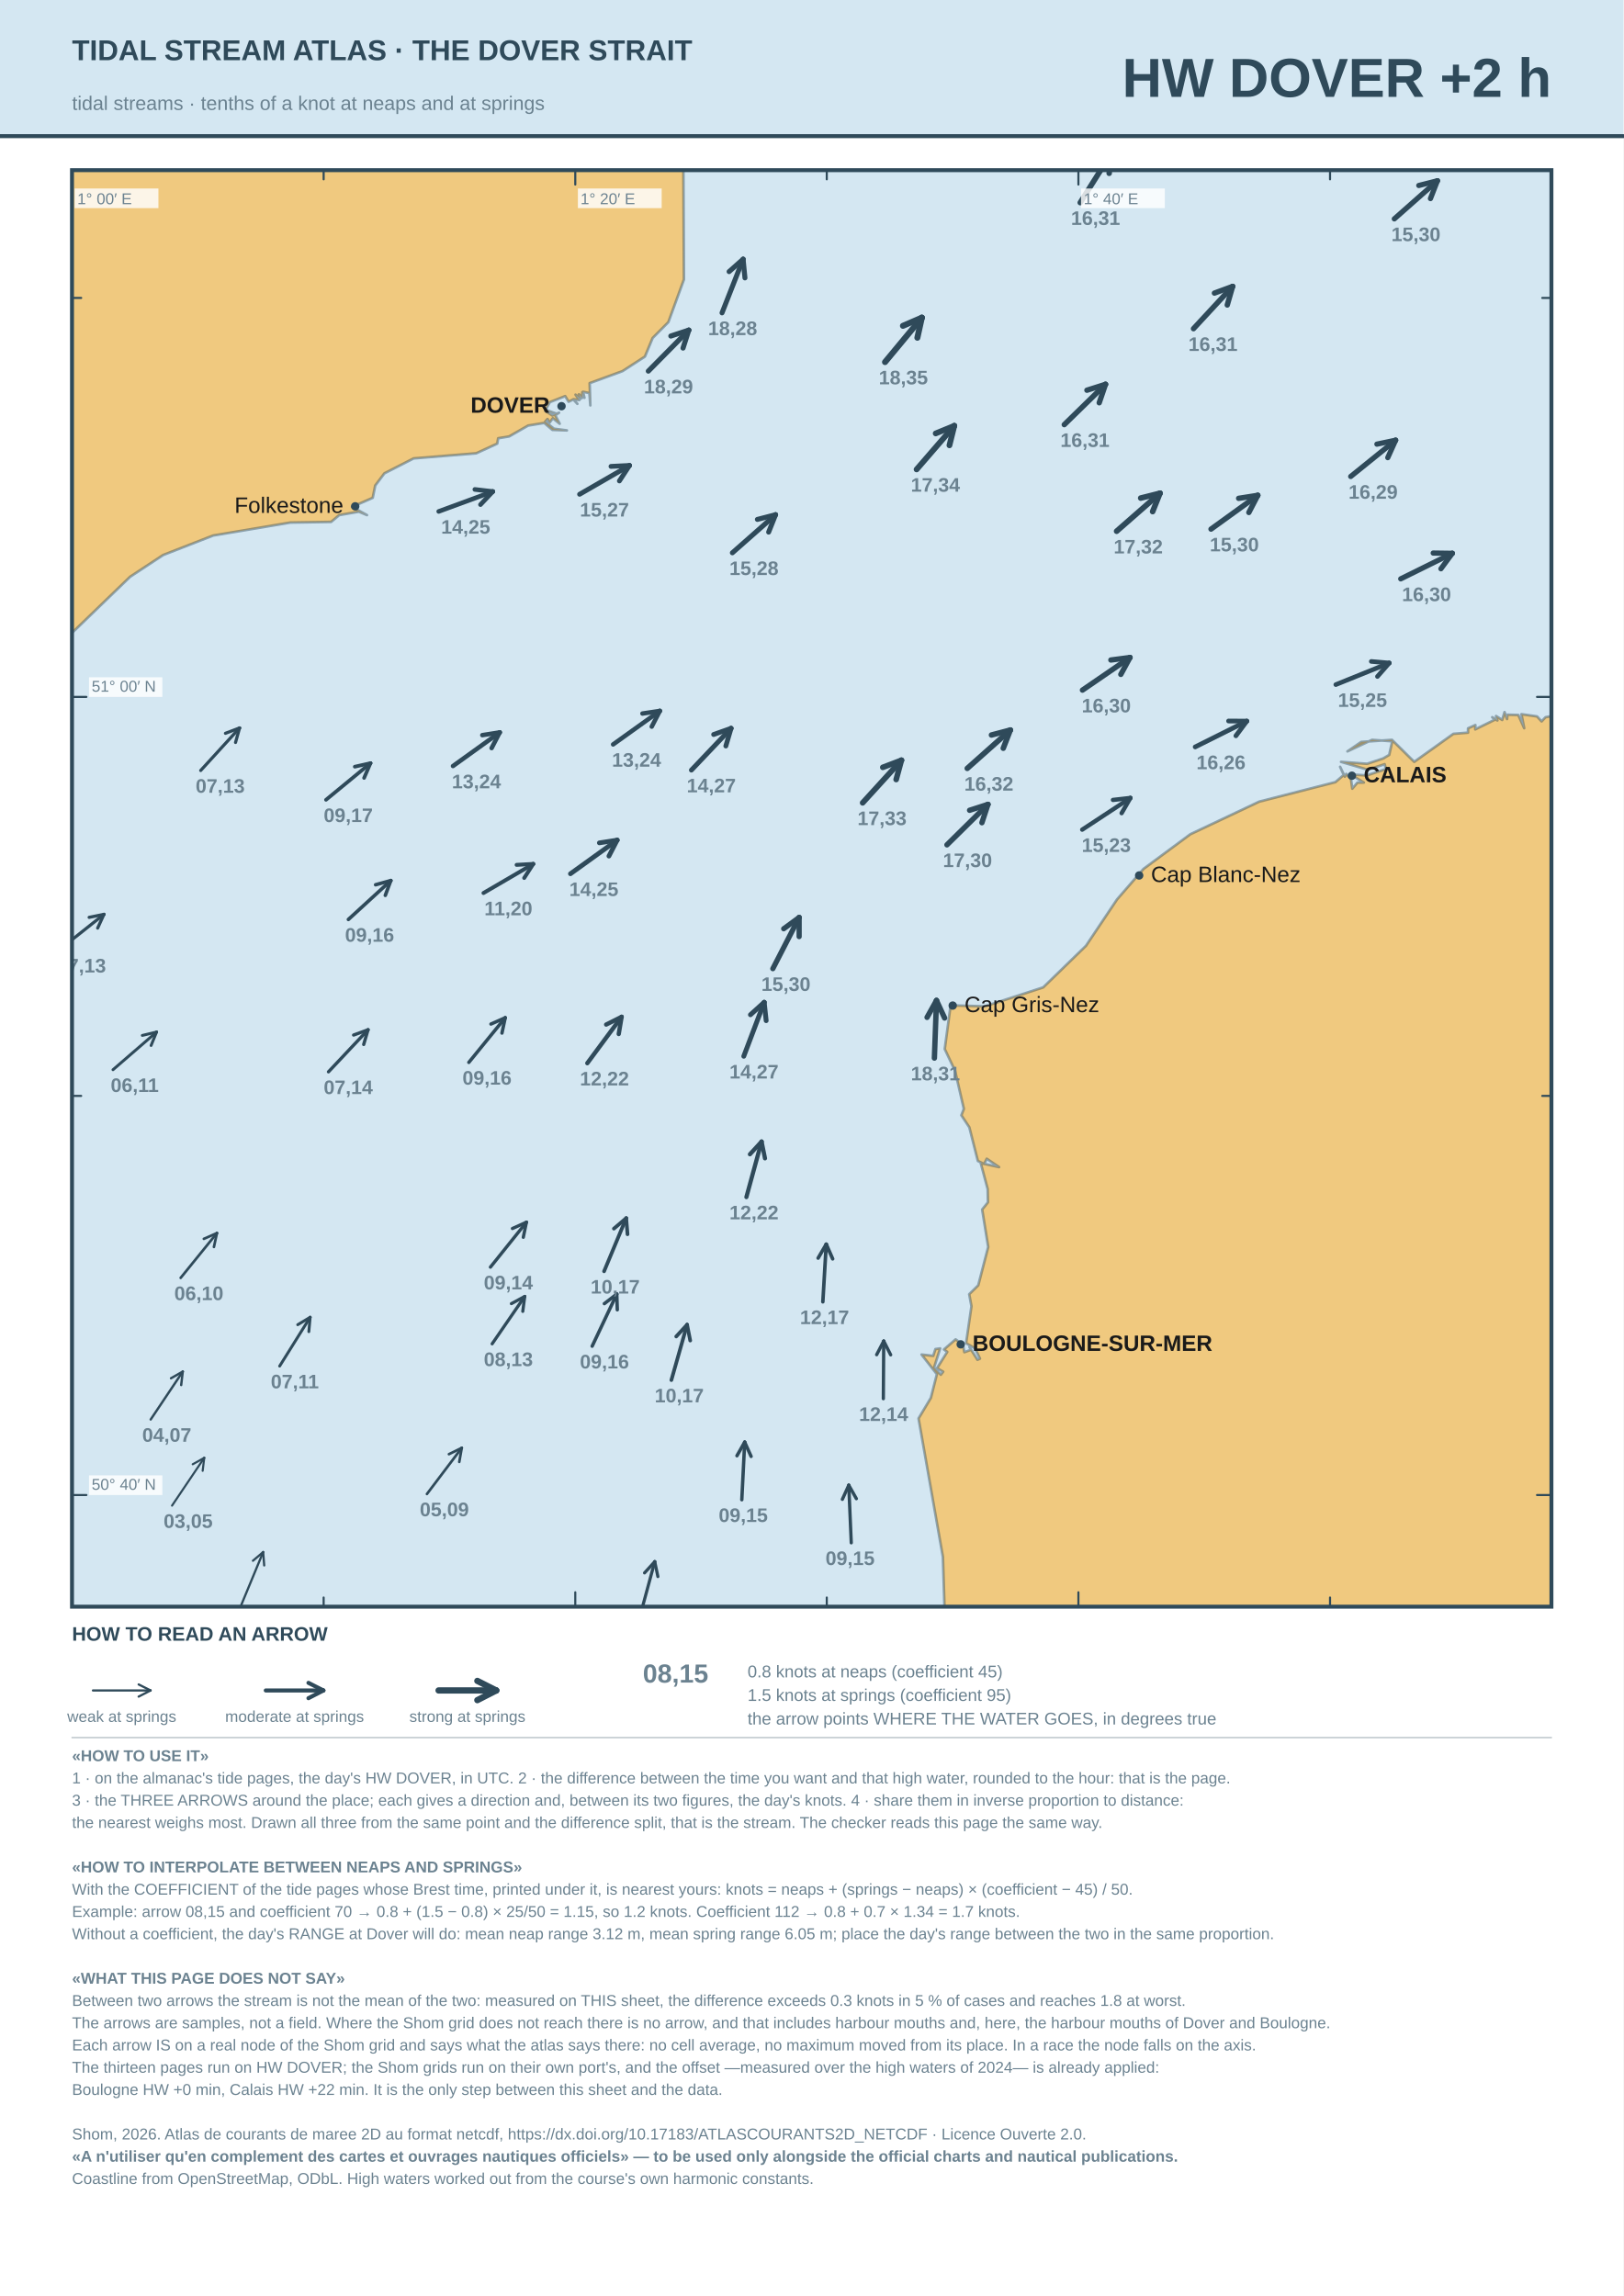
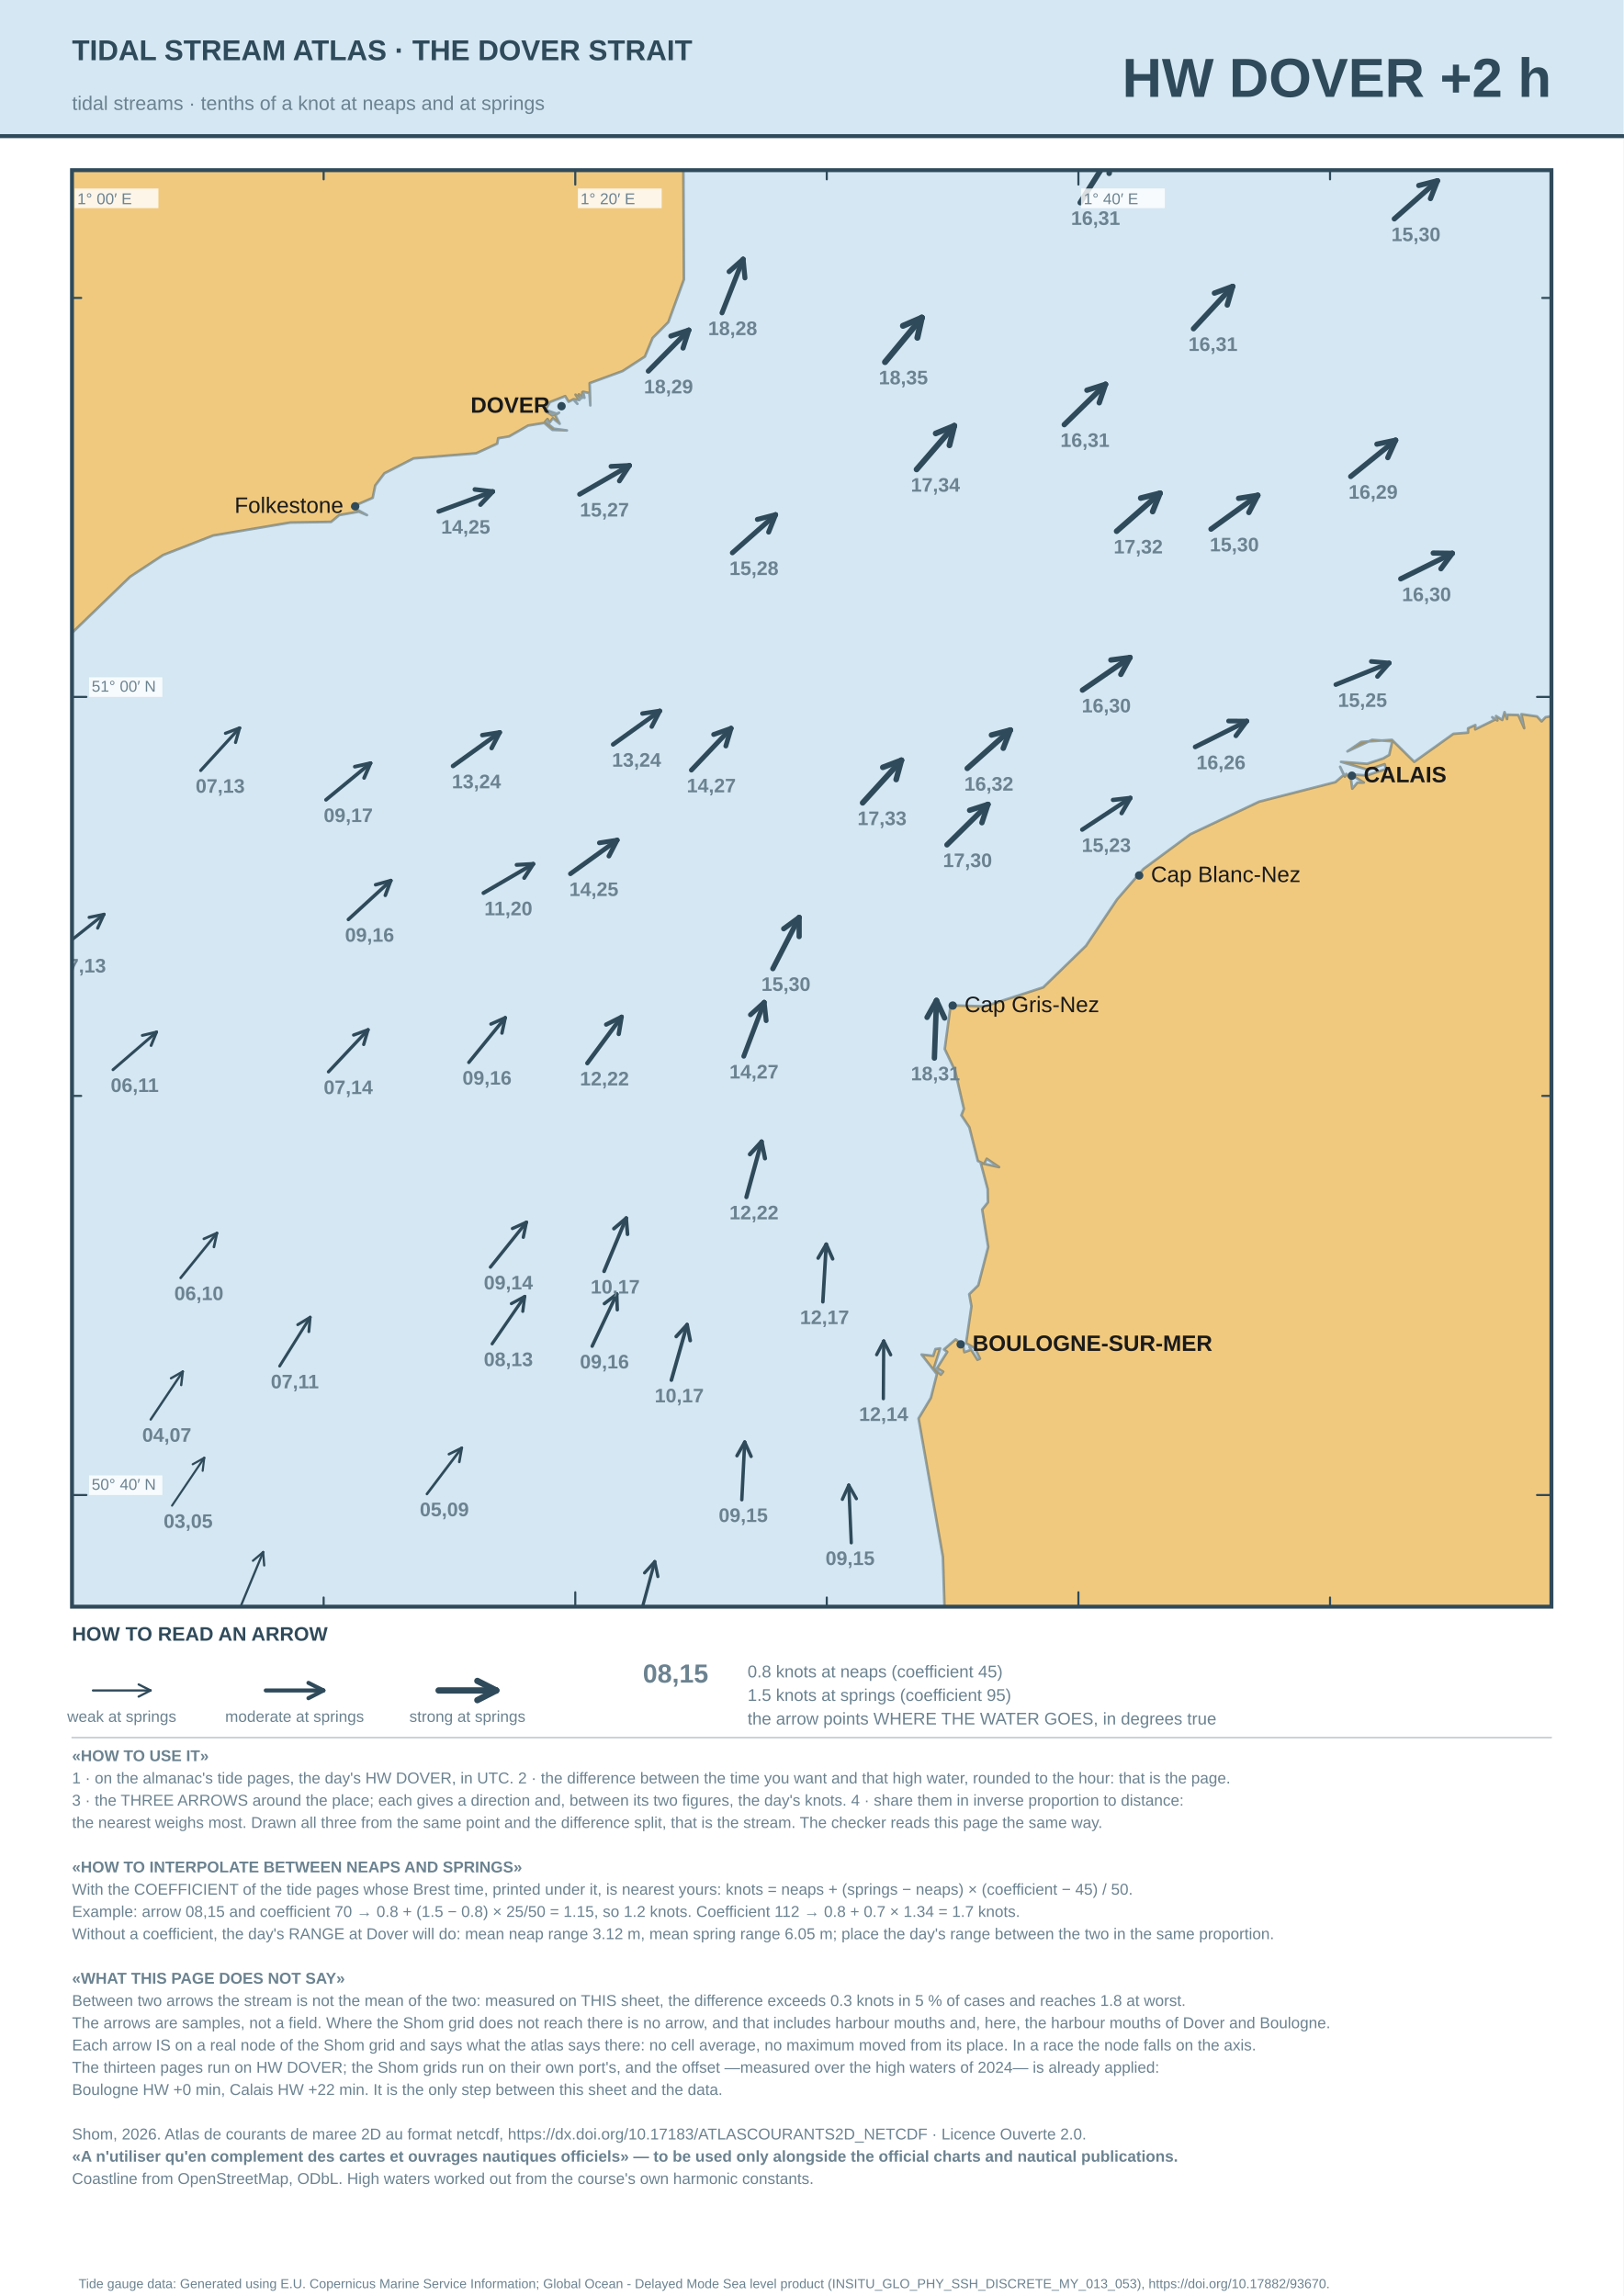
<svg xmlns="http://www.w3.org/2000/svg" width="1240" height="1754" viewBox="0 0 1240 1754">
  <rect x="0.0" y="0.0" width="1240.0" height="1754.0" fill="#FFFFFF" />
  <rect x="0.0" y="0.0" width="1240.0" height="104.0" fill="#D4E7F2" />
  <line x1="0.0" y1="104.0" x2="1240.0" y2="104.0" stroke="#2F4A5A" stroke-width="3.0" stroke-linecap="round" />
  <text x="55.0" y="46.0" font-family="Arial" font-size="22" fill="#2F4A5A" font-weight="bold">TIDAL STREAM ATLAS · THE DOVER STRAIT</text>
  <text x="55.0" y="84.0" font-family="Arial" font-size="15" fill="#6B8290">tidal streams · tenths of a knot at neaps and at springs</text>
  <text x="1185.0" y="74.0" font-family="Arial" font-size="42" fill="#2F4A5A" font-weight="bold" text-anchor="end">HW DOVER   +2 h</text>
  <g transform="translate(0.0,75.0)">
    <clipPath id="marco">
      <rect x="55.0" y="55.0" width="1130.0" height="1097.4" />
    </clipPath>
    <g clip-path="url(#marco)">
      <rect x="55.0" y="55.0" width="1130.0" height="1097.4" fill="#D4E7F2" />
      <polygon points="522.0,55.0 522.4,138.5 510.5,171.1 498.5,183.2 492.6,197.4 475.5,208.5 450.4,217.7 450.9,234.7 450.2,225.3 445.3,224.3 446.4,228.9 444.8,224.6 444.7,228.9 442.2,226.2 443.5,229.6 439.6,226.5 442.5,230.6 438.0,230.0 441.0,233.5 437.9,230.1 434.3,231.9 431.7,227.6 420.0,232.2 416.7,238.1 424.7,240.9 416.3,238.8 421.9,242.4 427.0,240.3 424.1,242.2 427.5,248.7 422.3,244.5 419.7,247.9 418.2,245.1 416.4,247.1 423.1,252.5 433.0,253.8 421.9,253.4 415.7,248.1 403.4,250.1 388.9,258.4 380.5,259.8 379.8,263.9 363.7,271.3 315.9,275.2 293.6,286.6 286.6,295.9 284.7,305.3 268.9,312.2 280.3,318.5 274.1,315.9 259.1,318.5 252.9,323.7 221.7,324.2 162.8,334.1 124.6,349.0 99.4,365.6 55.0,408.5 55.0,55.0" fill="#F0C97F" />
      <polygon points="721.4,1152.4 720.2,1114.4 701.6,1008.6 711.0,992.9 715.6,974.8 703.9,959.8 712.8,960.8 714.5,955.6 718.1,955.1 713.4,969.9 718.6,975.2 720.4,972.9 715.7,970.2 723.5,957.8 721.0,955.9 729.9,948.2 735.5,952.2 736.6,958.0 741.6,956.2 740.5,954.1 746.6,963.8 748.5,962.9 744.8,955.1 737.9,951.1 742.0,922.9 740.3,913.7 747.2,906.9 754.8,877.6 750.2,849.0 754.6,843.5 754.4,833.4 749.1,813.5 763.1,816.6 753.7,810.2 751.7,814.2 746.9,811.9 740.4,786.2 734.3,777.0 736.2,772.1 729.5,743.1 721.6,726.4 726.1,693.0 752.2,693.8 796.8,679.3 829.5,647.5 853.2,612.1 873.4,588.8 909.2,562.3 961.8,537.4 1020.0,522.5 1026.4,517.0 1023.6,510.8 1027.2,518.3 1028.3,516.2 1031.9,520.2 1032.9,527.5 1036.8,522.9 1041.7,522.8 1031.5,516.6 1043.9,517.4 1058.6,512.5 1057.6,508.8 1044.7,513.0 1024.3,507.0 1044.2,508.5 1056.5,504.4 1061.1,501.7 1063.4,491.3 1048.0,490.2 1029.2,499.0 1039.7,491.8 1063.2,490.2 1080.2,507.0 1110.1,485.6 1121.3,484.7 1121.3,481.4 1126.9,478.9 1126.8,482.2 1141.8,474.8 1139.8,472.9 1143.7,475.4 1142.7,472.0 1147.4,475.0 1149.2,469.0 1151.1,474.3 1151.4,471.0 1159.7,471.2 1164.2,481.3 1162.1,470.6 1174.0,472.3 1177.5,476.1 1180.5,472.9 1185.0,472.1 1185.0,1152.4" fill="#F0C97F" />
      <polygon points="522.0,55.0 522.4,138.5 510.5,171.1 498.5,183.2 492.6,197.4 475.5,208.5 450.4,217.7 450.9,234.7 450.2,225.3 445.3,224.3 446.4,228.9 444.8,224.6 444.7,228.9 442.2,226.2 443.5,229.6 439.6,226.5 442.5,230.6 438.0,230.0 441.0,233.5 437.9,230.1 434.3,231.9 431.7,227.6 420.0,232.2 416.7,238.1 424.7,240.9 416.3,238.8 421.9,242.4 427.0,240.3 424.1,242.2 427.5,248.7 422.3,244.5 419.7,247.9 418.2,245.1 416.4,247.1 423.1,252.5 433.0,253.8 421.9,253.4 415.7,248.1 403.4,250.1 388.9,258.4 380.5,259.8 379.8,263.9 363.7,271.3 315.9,275.2 293.6,286.6 286.6,295.9 284.7,305.3 268.9,312.2 280.3,318.5 274.1,315.9 259.1,318.5 252.9,323.7 221.7,324.2 162.8,334.1 124.6,349.0 99.4,365.6 55.0,408.5 55.0,55.0" fill="none" stroke="#2F4A5A" stroke-opacity="0.44" stroke-width="2" stroke-linecap="round" stroke-linejoin="round" />
      <polygon points="721.4,1152.4 720.2,1114.4 701.6,1008.6 711.0,992.9 715.6,974.8 703.9,959.8 712.8,960.8 714.5,955.6 718.1,955.1 713.4,969.9 718.6,975.2 720.4,972.9 715.7,970.2 723.5,957.8 721.0,955.9 729.9,948.2 735.5,952.2 736.6,958.0 741.6,956.2 740.5,954.1 746.6,963.8 748.5,962.9 744.8,955.1 737.9,951.1 742.0,922.9 740.3,913.7 747.2,906.9 754.8,877.6 750.2,849.0 754.6,843.5 754.4,833.4 749.1,813.5 763.1,816.6 753.7,810.2 751.7,814.2 746.9,811.9 740.4,786.2 734.3,777.0 736.2,772.1 729.5,743.1 721.6,726.4 726.1,693.0 752.2,693.8 796.8,679.3 829.5,647.5 853.2,612.1 873.4,588.8 909.2,562.3 961.8,537.4 1020.0,522.5 1026.4,517.0 1023.6,510.8 1027.2,518.3 1028.3,516.2 1031.9,520.2 1032.9,527.5 1036.8,522.9 1041.7,522.8 1031.5,516.6 1043.9,517.4 1058.6,512.5 1057.6,508.8 1044.7,513.0 1024.3,507.0 1044.2,508.5 1056.5,504.4 1061.1,501.7 1063.4,491.3 1048.0,490.2 1029.2,499.0 1039.7,491.8 1063.2,490.2 1080.2,507.0 1110.1,485.6 1121.3,484.7 1121.3,481.4 1126.9,478.9 1126.8,482.2 1141.8,474.8 1139.8,472.9 1143.7,475.4 1142.7,472.0 1147.4,475.0 1149.2,469.0 1151.1,474.3 1151.4,471.0 1159.7,471.2 1164.2,481.3 1162.1,470.6 1174.0,472.3 1177.5,476.1 1180.5,472.9 1185.0,472.1 1185.0,1152.4" fill="none" stroke="#2F4A5A" stroke-opacity="0.44" stroke-width="2" stroke-linecap="round" stroke-linejoin="round" />
      <circle cx="428.9" cy="235.3" r="3.2" fill="#2F4A5A" />
      <text x="419.9" y="240.3" font-family="Arial" font-size="17" fill="#1A1A1A" font-weight="bold" text-anchor="end">DOVER</text>
      <circle cx="271.3" cy="311.8" r="3.2" fill="#2F4A5A" />
      <text x="262.3" y="316.8" font-family="Arial" font-size="17" fill="#1A1A1A" text-anchor="end">Folkestone</text>
      <circle cx="733.8" cy="952.0" r="3.2" fill="#2F4A5A" />
      <text x="742.8" y="957.0" font-family="Arial" font-size="17" fill="#1A1A1A" font-weight="bold" text-anchor="start">BOULOGNE-SUR-MER</text>
      <circle cx="1032.6" cy="517.6" r="3.2" fill="#2F4A5A" />
      <text x="1041.6" y="522.6" font-family="Arial" font-size="17" fill="#1A1A1A" font-weight="bold" text-anchor="start">CALAIS</text>
      <circle cx="727.7" cy="693.2" r="3.2" fill="#2F4A5A" />
      <text x="736.7" y="698.2" font-family="Arial" font-size="17" fill="#1A1A1A" text-anchor="start">Cap Gris-Nez</text>
      <circle cx="870.1" cy="593.8" r="3.2" fill="#2F4A5A" />
      <text x="879.1" y="598.8" font-family="Arial" font-size="17" fill="#1A1A1A" text-anchor="start">Cap Blanc-Nez</text>
      <line x1="131.4" y1="1075.2" x2="156.0" y2="1038.7" stroke="#2F4A5A" stroke-width="1.6" stroke-linecap="round" />
      <line x1="156.0" y1="1038.7" x2="147.2" y2="1043.6" stroke="#2F4A5A" stroke-width="1.6" stroke-linecap="round" />
      <line x1="156.0" y1="1038.7" x2="154.8" y2="1048.6" stroke="#2F4A5A" stroke-width="1.6" stroke-linecap="round" />
      <text x="143.7" y="1092.2" font-family="Arial" font-size="15" fill="#6B8290" font-weight="bold" text-anchor="middle">03,05</text>
      <line x1="184.2" y1="1151.3" x2="201.0" y2="1110.7" stroke="#2F4A5A" stroke-width="1.7" stroke-linecap="round" />
      <line x1="201.0" y1="1110.7" x2="193.2" y2="1117.3" stroke="#2F4A5A" stroke-width="1.7" stroke-linecap="round" />
      <line x1="201.0" y1="1110.7" x2="201.8" y2="1120.9" stroke="#2F4A5A" stroke-width="1.7" stroke-linecap="round" />
      <text x="192.6" y="1168.3" font-family="Arial" font-size="15" fill="#6B8290" font-weight="bold" text-anchor="middle">04,06</text>
      <line x1="326.1" y1="1066.3" x2="352.7" y2="1031.1" stroke="#2F4A5A" stroke-width="2.0" stroke-linecap="round" />
      <line x1="352.7" y1="1031.1" x2="342.9" y2="1035.9" stroke="#2F4A5A" stroke-width="2.0" stroke-linecap="round" />
      <line x1="352.7" y1="1031.1" x2="350.8" y2="1041.8" stroke="#2F4A5A" stroke-width="2.0" stroke-linecap="round" />
      <text x="339.4" y="1083.3" font-family="Arial" font-size="15" fill="#6B8290" font-weight="bold" text-anchor="middle">05,09</text>
      <line x1="488.6" y1="1160.5" x2="500.1" y2="1118.0" stroke="#2F4A5A" stroke-width="2.4" stroke-linecap="round" />
      <line x1="500.1" y1="1118.0" x2="492.3" y2="1126.6" stroke="#2F4A5A" stroke-width="2.4" stroke-linecap="round" />
      <line x1="500.1" y1="1118.0" x2="502.5" y2="1129.4" stroke="#2F4A5A" stroke-width="2.4" stroke-linecap="round" />
      <text x="494.3" y="1177.5" font-family="Arial" font-size="15" fill="#6B8290" font-weight="bold" text-anchor="middle">09,14</text>
      <line x1="566.6" y1="1070.7" x2="568.8" y2="1026.7" stroke="#2F4A5A" stroke-width="2.6" stroke-linecap="round" />
      <line x1="568.8" y1="1026.7" x2="562.9" y2="1037.1" stroke="#2F4A5A" stroke-width="2.6" stroke-linecap="round" />
      <line x1="568.8" y1="1026.7" x2="573.7" y2="1037.6" stroke="#2F4A5A" stroke-width="2.6" stroke-linecap="round" />
      <text x="567.7" y="1087.7" font-family="Arial" font-size="15" fill="#6B8290" font-weight="bold" text-anchor="middle">09,15</text>
      <line x1="650.2" y1="1103.6" x2="648.3" y2="1059.6" stroke="#2F4A5A" stroke-width="2.5" stroke-linecap="round" />
      <line x1="648.3" y1="1059.6" x2="643.4" y2="1070.4" stroke="#2F4A5A" stroke-width="2.5" stroke-linecap="round" />
      <line x1="648.3" y1="1059.6" x2="654.1" y2="1069.9" stroke="#2F4A5A" stroke-width="2.5" stroke-linecap="round" />
      <text x="649.3" y="1120.6" font-family="Arial" font-size="15" fill="#6B8290" font-weight="bold" text-anchor="middle">09,15</text>
      <line x1="115.1" y1="1009.4" x2="139.6" y2="972.8" stroke="#2F4A5A" stroke-width="1.8" stroke-linecap="round" />
      <line x1="139.6" y1="972.8" x2="130.6" y2="977.9" stroke="#2F4A5A" stroke-width="1.8" stroke-linecap="round" />
      <line x1="139.6" y1="972.8" x2="138.4" y2="983.1" stroke="#2F4A5A" stroke-width="1.8" stroke-linecap="round" />
      <text x="127.4" y="1026.4" font-family="Arial" font-size="15" fill="#6B8290" font-weight="bold" text-anchor="middle">04,07</text>
      <line x1="213.6" y1="968.6" x2="236.9" y2="931.3" stroke="#2F4A5A" stroke-width="2.2" stroke-linecap="round" />
      <line x1="236.9" y1="931.3" x2="227.4" y2="937.0" stroke="#2F4A5A" stroke-width="2.2" stroke-linecap="round" />
      <line x1="236.9" y1="931.3" x2="235.9" y2="942.3" stroke="#2F4A5A" stroke-width="2.2" stroke-linecap="round" />
      <text x="225.2" y="985.6" font-family="Arial" font-size="15" fill="#6B8290" font-weight="bold" text-anchor="middle">07,11</text>
      <line x1="375.9" y1="951.6" x2="400.8" y2="915.4" stroke="#2F4A5A" stroke-width="2.4" stroke-linecap="round" />
      <line x1="400.8" y1="915.4" x2="390.6" y2="920.9" stroke="#2F4A5A" stroke-width="2.4" stroke-linecap="round" />
      <line x1="400.8" y1="915.4" x2="399.3" y2="926.8" stroke="#2F4A5A" stroke-width="2.4" stroke-linecap="round" />
      <text x="388.3" y="968.6" font-family="Arial" font-size="15" fill="#6B8290" font-weight="bold" text-anchor="middle">08,13</text>
      <line x1="452.3" y1="953.4" x2="471.1" y2="913.6" stroke="#2F4A5A" stroke-width="2.6" stroke-linecap="round" />
      <line x1="471.1" y1="913.6" x2="461.6" y2="920.9" stroke="#2F4A5A" stroke-width="2.6" stroke-linecap="round" />
      <line x1="471.1" y1="913.6" x2="471.5" y2="925.6" stroke="#2F4A5A" stroke-width="2.6" stroke-linecap="round" />
      <text x="461.7" y="970.4" font-family="Arial" font-size="15" fill="#6B8290" font-weight="bold" text-anchor="middle">09,16</text>
      <line x1="512.8" y1="979.3" x2="524.8" y2="937.0" stroke="#2F4A5A" stroke-width="2.8" stroke-linecap="round" />
      <line x1="524.8" y1="937.0" x2="516.5" y2="946.0" stroke="#2F4A5A" stroke-width="2.8" stroke-linecap="round" />
      <line x1="524.8" y1="937.0" x2="527.2" y2="949.1" stroke="#2F4A5A" stroke-width="2.8" stroke-linecap="round" />
      <text x="518.8" y="996.3" font-family="Arial" font-size="15" fill="#6B8290" font-weight="bold" text-anchor="middle">10,17</text>
      <line x1="674.7" y1="993.5" x2="675.0" y2="949.5" stroke="#2F4A5A" stroke-width="2.5" stroke-linecap="round" />
      <line x1="675.0" y1="949.5" x2="669.6" y2="959.9" stroke="#2F4A5A" stroke-width="2.5" stroke-linecap="round" />
      <line x1="675.0" y1="949.5" x2="680.3" y2="960.0" stroke="#2F4A5A" stroke-width="2.5" stroke-linecap="round" />
      <text x="674.9" y="1010.5" font-family="Arial" font-size="15" fill="#6B8290" font-weight="bold" text-anchor="middle">12,14</text>
      <line x1="138.0" y1="901.2" x2="165.7" y2="867.0" stroke="#2F4A5A" stroke-width="2.0" stroke-linecap="round" />
      <line x1="165.7" y1="867.0" x2="155.7" y2="871.4" stroke="#2F4A5A" stroke-width="2.0" stroke-linecap="round" />
      <line x1="165.7" y1="867.0" x2="163.4" y2="877.6" stroke="#2F4A5A" stroke-width="2.0" stroke-linecap="round" />
      <text x="151.9" y="918.2" font-family="Arial" font-size="15" fill="#6B8290" font-weight="bold" text-anchor="middle">06,10</text>
      <line x1="374.6" y1="893.0" x2="402.1" y2="858.7" stroke="#2F4A5A" stroke-width="2.5" stroke-linecap="round" />
      <line x1="402.1" y1="858.7" x2="391.4" y2="863.5" stroke="#2F4A5A" stroke-width="2.5" stroke-linecap="round" />
      <line x1="402.1" y1="858.7" x2="399.7" y2="870.2" stroke="#2F4A5A" stroke-width="2.5" stroke-linecap="round" />
      <text x="388.3" y="910.0" font-family="Arial" font-size="15" fill="#6B8290" font-weight="bold" text-anchor="middle">09,14</text>
      <line x1="461.4" y1="896.2" x2="478.3" y2="855.6" stroke="#2F4A5A" stroke-width="2.8" stroke-linecap="round" />
      <line x1="478.3" y1="855.6" x2="468.9" y2="863.6" stroke="#2F4A5A" stroke-width="2.8" stroke-linecap="round" />
      <line x1="478.3" y1="855.6" x2="479.3" y2="867.9" stroke="#2F4A5A" stroke-width="2.8" stroke-linecap="round" />
      <text x="469.9" y="913.2" font-family="Arial" font-size="15" fill="#6B8290" font-weight="bold" text-anchor="middle">10,17</text>
      <line x1="570.1" y1="839.5" x2="581.7" y2="797.1" stroke="#2F4A5A" stroke-width="3.2" stroke-linecap="round" />
      <line x1="581.7" y1="797.1" x2="572.8" y2="806.8" stroke="#2F4A5A" stroke-width="3.2" stroke-linecap="round" />
      <line x1="581.7" y1="797.1" x2="584.3" y2="809.9" stroke="#2F4A5A" stroke-width="3.2" stroke-linecap="round" />
      <text x="575.9" y="856.5" font-family="Arial" font-size="15" fill="#6B8290" font-weight="bold" text-anchor="middle">12,22</text>
      <line x1="628.5" y1="919.5" x2="631.1" y2="875.5" stroke="#2F4A5A" stroke-width="2.7" stroke-linecap="round" />
      <line x1="631.1" y1="875.5" x2="624.9" y2="886.1" stroke="#2F4A5A" stroke-width="2.7" stroke-linecap="round" />
      <line x1="631.1" y1="875.5" x2="636.0" y2="886.7" stroke="#2F4A5A" stroke-width="2.7" stroke-linecap="round" />
      <text x="629.8" y="936.5" font-family="Arial" font-size="15" fill="#6B8290" font-weight="bold" text-anchor="middle">12,17</text>
      <line x1="86.3" y1="742.2" x2="119.6" y2="713.4" stroke="#2F4A5A" stroke-width="2.2" stroke-linecap="round" />
      <line x1="119.6" y1="713.4" x2="108.7" y2="716.0" stroke="#2F4A5A" stroke-width="2.2" stroke-linecap="round" />
      <line x1="119.6" y1="713.4" x2="115.4" y2="723.7" stroke="#2F4A5A" stroke-width="2.2" stroke-linecap="round" />
      <text x="102.9" y="759.2" font-family="Arial" font-size="15" fill="#6B8290" font-weight="bold" text-anchor="middle">06,11</text>
      <line x1="250.9" y1="743.8" x2="281.1" y2="711.7" stroke="#2F4A5A" stroke-width="2.5" stroke-linecap="round" />
      <line x1="281.1" y1="711.7" x2="270.1" y2="715.7" stroke="#2F4A5A" stroke-width="2.5" stroke-linecap="round" />
      <line x1="281.1" y1="711.7" x2="277.8" y2="722.9" stroke="#2F4A5A" stroke-width="2.5" stroke-linecap="round" />
      <text x="266.0" y="760.8" font-family="Arial" font-size="15" fill="#6B8290" font-weight="bold" text-anchor="middle">07,14</text>
      <line x1="358.1" y1="736.6" x2="385.9" y2="702.5" stroke="#2F4A5A" stroke-width="2.6" stroke-linecap="round" />
      <line x1="385.9" y1="702.5" x2="375.0" y2="707.3" stroke="#2F4A5A" stroke-width="2.6" stroke-linecap="round" />
      <line x1="385.9" y1="702.5" x2="383.4" y2="714.2" stroke="#2F4A5A" stroke-width="2.6" stroke-linecap="round" />
      <text x="372.0" y="753.6" font-family="Arial" font-size="15" fill="#6B8290" font-weight="bold" text-anchor="middle">09,16</text>
      <line x1="448.6" y1="737.2" x2="474.8" y2="701.8" stroke="#2F4A5A" stroke-width="3.3" stroke-linecap="round" />
      <line x1="474.8" y1="701.8" x2="463.0" y2="707.7" stroke="#2F4A5A" stroke-width="3.3" stroke-linecap="round" />
      <line x1="474.8" y1="701.8" x2="472.6" y2="714.9" stroke="#2F4A5A" stroke-width="3.3" stroke-linecap="round" />
      <text x="461.7" y="754.2" font-family="Arial" font-size="15" fill="#6B8290" font-weight="bold" text-anchor="middle">12,22</text>
      <line x1="568.1" y1="731.9" x2="583.7" y2="690.7" stroke="#2F4A5A" stroke-width="3.7" stroke-linecap="round" />
      <line x1="583.7" y1="690.7" x2="573.2" y2="700.2" stroke="#2F4A5A" stroke-width="3.7" stroke-linecap="round" />
      <line x1="583.7" y1="690.7" x2="585.2" y2="704.7" stroke="#2F4A5A" stroke-width="3.7" stroke-linecap="round" />
      <text x="575.9" y="748.9" font-family="Arial" font-size="15" fill="#6B8290" font-weight="bold" text-anchor="middle">14,27</text>
      <line x1="713.7" y1="733.3" x2="715.3" y2="689.3" stroke="#2F4A5A" stroke-width="4.1" stroke-linecap="round" />
      <line x1="715.3" y1="689.3" x2="708.1" y2="702.2" stroke="#2F4A5A" stroke-width="4.1" stroke-linecap="round" />
      <line x1="715.3" y1="689.3" x2="721.5" y2="702.7" stroke="#2F4A5A" stroke-width="4.1" stroke-linecap="round" />
      <text x="714.5" y="750.3" font-family="Arial" font-size="15" fill="#6B8290" font-weight="bold" text-anchor="middle">18,31</text>
      <line x1="44.9" y1="650.9" x2="79.4" y2="623.5" stroke="#2F4A5A" stroke-width="2.4" stroke-linecap="round" />
      <line x1="79.4" y1="623.5" x2="68.1" y2="625.8" stroke="#2F4A5A" stroke-width="2.4" stroke-linecap="round" />
      <line x1="79.4" y1="623.5" x2="74.6" y2="634.0" stroke="#2F4A5A" stroke-width="2.4" stroke-linecap="round" />
      <text x="62.2" y="667.9" font-family="Arial" font-size="15" fill="#6B8290" font-weight="bold" text-anchor="middle">07,13</text>
      <line x1="266.1" y1="627.4" x2="298.5" y2="597.7" stroke="#2F4A5A" stroke-width="2.7" stroke-linecap="round" />
      <line x1="298.5" y1="597.7" x2="286.9" y2="600.9" stroke="#2F4A5A" stroke-width="2.7" stroke-linecap="round" />
      <line x1="298.5" y1="597.7" x2="294.3" y2="609.0" stroke="#2F4A5A" stroke-width="2.7" stroke-linecap="round" />
      <text x="282.3" y="644.4" font-family="Arial" font-size="15" fill="#6B8290" font-weight="bold" text-anchor="middle">09,16</text>
      <line x1="369.3" y1="607.2" x2="407.3" y2="585.0" stroke="#2F4A5A" stroke-width="3.0" stroke-linecap="round" />
      <line x1="407.3" y1="585.0" x2="394.6" y2="585.7" stroke="#2F4A5A" stroke-width="3.0" stroke-linecap="round" />
      <line x1="407.3" y1="585.0" x2="400.4" y2="595.7" stroke="#2F4A5A" stroke-width="3.0" stroke-linecap="round" />
      <text x="388.3" y="624.2" font-family="Arial" font-size="15" fill="#6B8290" font-weight="bold" text-anchor="middle">11,20</text>
      <line x1="590.3" y1="665.0" x2="610.4" y2="625.9" stroke="#2F4A5A" stroke-width="4.0" stroke-linecap="round" />
      <line x1="610.4" y1="625.9" x2="598.6" y2="634.5" stroke="#2F4A5A" stroke-width="4.0" stroke-linecap="round" />
      <line x1="610.4" y1="625.9" x2="610.4" y2="640.5" stroke="#2F4A5A" stroke-width="4.0" stroke-linecap="round" />
      <text x="600.3" y="682.0" font-family="Arial" font-size="15" fill="#6B8290" font-weight="bold" text-anchor="middle">15,30</text>
      <line x1="249.0" y1="536.0" x2="283.0" y2="508.0" stroke="#2F4A5A" stroke-width="2.8" stroke-linecap="round" />
      <line x1="283.0" y1="508.0" x2="271.0" y2="510.7" stroke="#2F4A5A" stroke-width="2.8" stroke-linecap="round" />
      <line x1="283.0" y1="508.0" x2="278.1" y2="519.3" stroke="#2F4A5A" stroke-width="2.8" stroke-linecap="round" />
      <text x="266.0" y="553.0" font-family="Arial" font-size="15" fill="#6B8290" font-weight="bold" text-anchor="middle">09,17</text>
      <line x1="435.7" y1="592.5" x2="471.4" y2="566.8" stroke="#2F4A5A" stroke-width="3.6" stroke-linecap="round" />
      <line x1="471.4" y1="566.8" x2="457.8" y2="568.9" stroke="#2F4A5A" stroke-width="3.6" stroke-linecap="round" />
      <line x1="471.4" y1="566.8" x2="465.1" y2="579.0" stroke="#2F4A5A" stroke-width="3.6" stroke-linecap="round" />
      <text x="453.6" y="609.5" font-family="Arial" font-size="15" fill="#6B8290" font-weight="bold" text-anchor="middle">14,25</text>
      <line x1="658.9" y1="538.3" x2="688.5" y2="505.8" stroke="#2F4A5A" stroke-width="4.3" stroke-linecap="round" />
      <line x1="688.5" y1="505.8" x2="674.3" y2="511.2" stroke="#2F4A5A" stroke-width="4.3" stroke-linecap="round" />
      <line x1="688.5" y1="505.8" x2="684.5" y2="520.5" stroke="#2F4A5A" stroke-width="4.3" stroke-linecap="round" />
      <text x="673.7" y="555.3" font-family="Arial" font-size="15" fill="#6B8290" font-weight="bold" text-anchor="middle">17,33</text>
      <line x1="723.3" y1="570.4" x2="754.6" y2="539.5" stroke="#2F4A5A" stroke-width="4.1" stroke-linecap="round" />
      <line x1="754.6" y1="539.5" x2="740.6" y2="544.0" stroke="#2F4A5A" stroke-width="4.1" stroke-linecap="round" />
      <line x1="754.6" y1="539.5" x2="750.0" y2="553.5" stroke="#2F4A5A" stroke-width="4.1" stroke-linecap="round" />
      <text x="739.0" y="587.4" font-family="Arial" font-size="15" fill="#6B8290" font-weight="bold" text-anchor="middle">17,30</text>
      <line x1="826.6" y1="558.8" x2="863.4" y2="534.6" stroke="#2F4A5A" stroke-width="3.3" stroke-linecap="round" />
      <line x1="863.4" y1="534.6" x2="850.1" y2="536.1" stroke="#2F4A5A" stroke-width="3.3" stroke-linecap="round" />
      <line x1="863.4" y1="534.6" x2="856.7" y2="546.2" stroke="#2F4A5A" stroke-width="3.3" stroke-linecap="round" />
      <text x="845.0" y="575.8" font-family="Arial" font-size="15" fill="#6B8290" font-weight="bold" text-anchor="middle">15,23</text>
      <line x1="153.3" y1="513.6" x2="183.0" y2="481.1" stroke="#2F4A5A" stroke-width="2.4" stroke-linecap="round" />
      <line x1="183.0" y1="481.1" x2="172.2" y2="485.2" stroke="#2F4A5A" stroke-width="2.4" stroke-linecap="round" />
      <line x1="183.0" y1="481.1" x2="179.9" y2="492.2" stroke="#2F4A5A" stroke-width="2.4" stroke-linecap="round" />
      <text x="168.2" y="530.6" font-family="Arial" font-size="15" fill="#6B8290" font-weight="bold" text-anchor="middle">07,13</text>
      <line x1="346.0" y1="510.2" x2="381.7" y2="484.5" stroke="#2F4A5A" stroke-width="3.4" stroke-linecap="round" />
      <line x1="381.7" y1="484.5" x2="368.4" y2="486.6" stroke="#2F4A5A" stroke-width="3.4" stroke-linecap="round" />
      <line x1="381.7" y1="484.5" x2="375.5" y2="496.5" stroke="#2F4A5A" stroke-width="3.4" stroke-linecap="round" />
      <text x="363.9" y="527.2" font-family="Arial" font-size="15" fill="#6B8290" font-weight="bold" text-anchor="middle">13,24</text>
      <line x1="468.3" y1="493.7" x2="504.0" y2="468.1" stroke="#2F4A5A" stroke-width="3.4" stroke-linecap="round" />
      <line x1="504.0" y1="468.1" x2="490.7" y2="470.1" stroke="#2F4A5A" stroke-width="3.4" stroke-linecap="round" />
      <line x1="504.0" y1="468.1" x2="497.8" y2="480.1" stroke="#2F4A5A" stroke-width="3.4" stroke-linecap="round" />
      <text x="486.2" y="510.7" font-family="Arial" font-size="15" fill="#6B8290" font-weight="bold" text-anchor="middle">13,24</text>
      <line x1="528.1" y1="513.3" x2="558.4" y2="481.4" stroke="#2F4A5A" stroke-width="3.7" stroke-linecap="round" />
      <line x1="558.4" y1="481.4" x2="545.1" y2="486.1" stroke="#2F4A5A" stroke-width="3.7" stroke-linecap="round" />
      <line x1="558.4" y1="481.4" x2="554.4" y2="494.9" stroke="#2F4A5A" stroke-width="3.7" stroke-linecap="round" />
      <text x="543.3" y="530.3" font-family="Arial" font-size="15" fill="#6B8290" font-weight="bold" text-anchor="middle">14,27</text>
      <line x1="738.8" y1="512.0" x2="771.7" y2="482.7" stroke="#2F4A5A" stroke-width="4.2" stroke-linecap="round" />
      <line x1="771.7" y1="482.7" x2="757.3" y2="486.5" stroke="#2F4A5A" stroke-width="4.2" stroke-linecap="round" />
      <line x1="771.7" y1="482.7" x2="766.3" y2="496.6" stroke="#2F4A5A" stroke-width="4.2" stroke-linecap="round" />
      <text x="755.3" y="529.0" font-family="Arial" font-size="15" fill="#6B8290" font-weight="bold" text-anchor="middle">16,32</text>
      <line x1="826.8" y1="452.2" x2="863.1" y2="427.3" stroke="#2F4A5A" stroke-width="4.1" stroke-linecap="round" />
      <line x1="863.1" y1="427.3" x2="848.5" y2="429.2" stroke="#2F4A5A" stroke-width="4.1" stroke-linecap="round" />
      <line x1="863.1" y1="427.3" x2="856.1" y2="440.2" stroke="#2F4A5A" stroke-width="4.1" stroke-linecap="round" />
      <text x="845.0" y="469.2" font-family="Arial" font-size="15" fill="#6B8290" font-weight="bold" text-anchor="middle">16,30</text>
      <line x1="912.9" y1="495.6" x2="952.3" y2="475.9" stroke="#2F4A5A" stroke-width="3.6" stroke-linecap="round" />
      <line x1="952.3" y1="475.9" x2="938.4" y2="475.8" stroke="#2F4A5A" stroke-width="3.6" stroke-linecap="round" />
      <line x1="952.3" y1="475.9" x2="944.0" y2="487.1" stroke="#2F4A5A" stroke-width="3.6" stroke-linecap="round" />
      <text x="932.6" y="512.6" font-family="Arial" font-size="15" fill="#6B8290" font-weight="bold" text-anchor="middle">16,26</text>
      <line x1="1020.3" y1="448.0" x2="1061.1" y2="431.5" stroke="#2F4A5A" stroke-width="3.5" stroke-linecap="round" />
      <line x1="1061.1" y1="431.5" x2="1047.4" y2="430.3" stroke="#2F4A5A" stroke-width="3.5" stroke-linecap="round" />
      <line x1="1061.1" y1="431.5" x2="1052.1" y2="441.8" stroke="#2F4A5A" stroke-width="3.5" stroke-linecap="round" />
      <text x="1040.7" y="465.0" font-family="Arial" font-size="15" fill="#6B8290" font-weight="bold" text-anchor="middle">15,25</text>
      <line x1="335.1" y1="315.7" x2="376.4" y2="300.5" stroke="#2F4A5A" stroke-width="3.5" stroke-linecap="round" />
      <line x1="376.4" y1="300.5" x2="362.7" y2="298.9" stroke="#2F4A5A" stroke-width="3.5" stroke-linecap="round" />
      <line x1="376.4" y1="300.5" x2="367.0" y2="310.5" stroke="#2F4A5A" stroke-width="3.5" stroke-linecap="round" />
      <text x="355.7" y="332.7" font-family="Arial" font-size="15" fill="#6B8290" font-weight="bold" text-anchor="middle">14,25</text>
      <line x1="442.7" y1="302.6" x2="480.8" y2="280.6" stroke="#2F4A5A" stroke-width="3.7" stroke-linecap="round" />
      <line x1="480.8" y1="280.6" x2="466.7" y2="281.3" stroke="#2F4A5A" stroke-width="3.7" stroke-linecap="round" />
      <line x1="480.8" y1="280.6" x2="473.1" y2="292.4" stroke="#2F4A5A" stroke-width="3.7" stroke-linecap="round" />
      <text x="461.7" y="319.6" font-family="Arial" font-size="15" fill="#6B8290" font-weight="bold" text-anchor="middle">15,27</text>
      <line x1="559.4" y1="347.3" x2="592.4" y2="318.2" stroke="#2F4A5A" stroke-width="3.8" stroke-linecap="round" />
      <line x1="592.4" y1="318.2" x2="578.5" y2="321.8" stroke="#2F4A5A" stroke-width="3.8" stroke-linecap="round" />
      <line x1="592.4" y1="318.2" x2="587.1" y2="331.5" stroke="#2F4A5A" stroke-width="3.8" stroke-linecap="round" />
      <text x="575.9" y="364.3" font-family="Arial" font-size="15" fill="#6B8290" font-weight="bold" text-anchor="middle">15,28</text>
      <line x1="700.1" y1="283.6" x2="728.9" y2="250.3" stroke="#2F4A5A" stroke-width="4.4" stroke-linecap="round" />
      <line x1="728.9" y1="250.3" x2="714.7" y2="256.1" stroke="#2F4A5A" stroke-width="4.4" stroke-linecap="round" />
      <line x1="728.9" y1="250.3" x2="725.2" y2="265.2" stroke="#2F4A5A" stroke-width="4.4" stroke-linecap="round" />
      <text x="714.5" y="300.6" font-family="Arial" font-size="15" fill="#6B8290" font-weight="bold" text-anchor="middle">17,34</text>
      <line x1="852.9" y1="330.8" x2="886.0" y2="301.8" stroke="#2F4A5A" stroke-width="4.3" stroke-linecap="round" />
      <line x1="886.0" y1="301.8" x2="871.3" y2="305.5" stroke="#2F4A5A" stroke-width="4.3" stroke-linecap="round" />
      <line x1="886.0" y1="301.8" x2="880.4" y2="315.8" stroke="#2F4A5A" stroke-width="4.3" stroke-linecap="round" />
      <text x="869.4" y="347.8" font-family="Arial" font-size="15" fill="#6B8290" font-weight="bold" text-anchor="middle">17,32</text>
      <line x1="925.0" y1="329.2" x2="960.7" y2="303.4" stroke="#2F4A5A" stroke-width="4.1" stroke-linecap="round" />
      <line x1="960.7" y1="303.4" x2="946.1" y2="305.7" stroke="#2F4A5A" stroke-width="4.1" stroke-linecap="round" />
      <line x1="960.7" y1="303.4" x2="953.9" y2="316.5" stroke="#2F4A5A" stroke-width="4.1" stroke-linecap="round" />
      <text x="942.8" y="346.2" font-family="Arial" font-size="15" fill="#6B8290" font-weight="bold" text-anchor="middle">15,30</text>
      <line x1="1069.9" y1="367.2" x2="1109.3" y2="347.7" stroke="#2F4A5A" stroke-width="4.0" stroke-linecap="round" />
      <line x1="1109.3" y1="347.7" x2="1094.7" y2="347.5" stroke="#2F4A5A" stroke-width="4.0" stroke-linecap="round" />
      <line x1="1109.3" y1="347.7" x2="1100.6" y2="359.5" stroke="#2F4A5A" stroke-width="4.0" stroke-linecap="round" />
      <text x="1089.6" y="384.2" font-family="Arial" font-size="15" fill="#6B8290" font-weight="bold" text-anchor="middle">16,30</text>
      <line x1="495.2" y1="208.5" x2="526.1" y2="177.2" stroke="#2F4A5A" stroke-width="3.9" stroke-linecap="round" />
      <line x1="526.1" y1="177.2" x2="512.4" y2="181.7" stroke="#2F4A5A" stroke-width="3.9" stroke-linecap="round" />
      <line x1="526.1" y1="177.2" x2="521.7" y2="190.9" stroke="#2F4A5A" stroke-width="3.9" stroke-linecap="round" />
      <text x="510.6" y="225.5" font-family="Arial" font-size="15" fill="#6B8290" font-weight="bold" text-anchor="middle">18,29</text>
      <line x1="676.0" y1="201.6" x2="704.1" y2="167.7" stroke="#2F4A5A" stroke-width="4.6" stroke-linecap="round" />
      <line x1="704.1" y1="167.7" x2="689.7" y2="173.9" stroke="#2F4A5A" stroke-width="4.6" stroke-linecap="round" />
      <line x1="704.1" y1="167.7" x2="700.7" y2="183.0" stroke="#2F4A5A" stroke-width="4.6" stroke-linecap="round" />
      <text x="690.0" y="218.6" font-family="Arial" font-size="15" fill="#6B8290" font-weight="bold" text-anchor="middle">18,35</text>
      <line x1="812.9" y1="249.4" x2="844.4" y2="218.6" stroke="#2F4A5A" stroke-width="4.1" stroke-linecap="round" />
      <line x1="844.4" y1="218.6" x2="830.2" y2="223.1" stroke="#2F4A5A" stroke-width="4.1" stroke-linecap="round" />
      <line x1="844.4" y1="218.6" x2="839.6" y2="232.7" stroke="#2F4A5A" stroke-width="4.1" stroke-linecap="round" />
      <text x="828.7" y="266.4" font-family="Arial" font-size="15" fill="#6B8290" font-weight="bold" text-anchor="middle">16,31</text>
      <line x1="911.6" y1="176.1" x2="941.5" y2="143.8" stroke="#2F4A5A" stroke-width="4.1" stroke-linecap="round" />
      <line x1="941.5" y1="143.8" x2="927.6" y2="148.9" stroke="#2F4A5A" stroke-width="4.1" stroke-linecap="round" />
      <line x1="941.5" y1="143.8" x2="937.4" y2="158.0" stroke="#2F4A5A" stroke-width="4.1" stroke-linecap="round" />
      <text x="926.5" y="193.1" font-family="Arial" font-size="15" fill="#6B8290" font-weight="bold" text-anchor="middle">16,31</text>
      <line x1="1031.7" y1="289.0" x2="1066.0" y2="261.3" stroke="#2F4A5A" stroke-width="4.0" stroke-linecap="round" />
      <line x1="1066.0" y1="261.3" x2="1051.7" y2="264.3" stroke="#2F4A5A" stroke-width="4.0" stroke-linecap="round" />
      <line x1="1066.0" y1="261.3" x2="1060.0" y2="274.6" stroke="#2F4A5A" stroke-width="4.0" stroke-linecap="round" />
      <text x="1048.8" y="306.0" font-family="Arial" font-size="15" fill="#6B8290" font-weight="bold" text-anchor="middle">16,29</text>
      <line x1="551.5" y1="164.0" x2="567.6" y2="123.0" stroke="#2F4A5A" stroke-width="3.8" stroke-linecap="round" />
      <line x1="567.6" y1="123.0" x2="556.9" y2="132.5" stroke="#2F4A5A" stroke-width="3.8" stroke-linecap="round" />
      <line x1="567.6" y1="123.0" x2="569.0" y2="137.3" stroke="#2F4A5A" stroke-width="3.8" stroke-linecap="round" />
      <text x="559.6" y="181.0" font-family="Arial" font-size="15" fill="#6B8290" font-weight="bold" text-anchor="middle">18,28</text>
      <line x1="825.1" y1="79.8" x2="848.5" y2="42.6" stroke="#2F4A5A" stroke-width="4.2" stroke-linecap="round" />
      <line x1="848.5" y1="42.6" x2="835.7" y2="50.2" stroke="#2F4A5A" stroke-width="4.2" stroke-linecap="round" />
      <line x1="848.5" y1="42.6" x2="847.2" y2="57.4" stroke="#2F4A5A" stroke-width="4.2" stroke-linecap="round" />
      <text x="836.8" y="96.8" font-family="Arial" font-size="15" fill="#6B8290" font-weight="bold" text-anchor="middle">16,31</text>
      <line x1="1065.0" y1="92.2" x2="1097.9" y2="63.1" stroke="#2F4A5A" stroke-width="4.0" stroke-linecap="round" />
      <line x1="1097.9" y1="63.1" x2="1083.7" y2="66.7" stroke="#2F4A5A" stroke-width="4.0" stroke-linecap="round" />
      <line x1="1097.9" y1="63.1" x2="1092.6" y2="76.7" stroke="#2F4A5A" stroke-width="4.0" stroke-linecap="round" />
      <text x="1081.5" y="109.2" font-family="Arial" font-size="15" fill="#6B8290" font-weight="bold" text-anchor="middle">15,30</text>
    </g>
    <rect x="55.0" y="55.0" width="1130.0" height="1097.4" fill="none" stroke="#2F4A5A" stroke-width="3" />
    <line x1="55.0" y1="1067.1" x2="66.0" y2="1067.1" stroke="#2F4A5A" stroke-width="1.6" stroke-linecap="round" />
    <line x1="1174.0" y1="1067.1" x2="1185.0" y2="1067.1" stroke="#2F4A5A" stroke-width="1.6" stroke-linecap="round" />
    <rect x="68.0" y="1052.1" width="56.0" height="15.0" fill="#FFFFFF" opacity="0.82" />
    <text x="70.0" y="1063.1" font-family="Arial" font-size="12" fill="#6B8290">50° 40′ N</text>
    <line x1="55.0" y1="762.2" x2="62.0" y2="762.2" stroke="#2F4A5A" stroke-width="1.6" stroke-linecap="round" />
    <line x1="1178.0" y1="762.2" x2="1185.0" y2="762.2" stroke="#2F4A5A" stroke-width="1.6" stroke-linecap="round" />
    <line x1="55.0" y1="457.4" x2="66.0" y2="457.4" stroke="#2F4A5A" stroke-width="1.6" stroke-linecap="round" />
    <line x1="1174.0" y1="457.4" x2="1185.0" y2="457.4" stroke="#2F4A5A" stroke-width="1.6" stroke-linecap="round" />
    <rect x="68.0" y="442.4" width="56.0" height="15.0" fill="#FFFFFF" opacity="0.82" />
    <text x="70.0" y="453.4" font-family="Arial" font-size="12" fill="#6B8290">51° 00′ N</text>
    <line x1="55.0" y1="152.6" x2="62.0" y2="152.6" stroke="#2F4A5A" stroke-width="1.6" stroke-linecap="round" />
    <line x1="1178.0" y1="152.6" x2="1185.0" y2="152.6" stroke="#2F4A5A" stroke-width="1.6" stroke-linecap="round" />
    <line x1="55.0" y1="55.0" x2="55.0" y2="66.0" stroke="#2F4A5A" stroke-width="1.6" stroke-linecap="round" />
    <line x1="55.0" y1="1141.4" x2="55.0" y2="1152.4" stroke="#2F4A5A" stroke-width="1.6" stroke-linecap="round" />
    <rect x="57.0" y="69.0" width="64.0" height="15.0" fill="#FFFFFF" opacity="0.82" />
    <text x="59.0" y="81.0" font-family="Arial" font-size="12" fill="#6B8290">1° 00′ E</text>
    <line x1="247.2" y1="55.0" x2="247.2" y2="62.0" stroke="#2F4A5A" stroke-width="1.6" stroke-linecap="round" />
    <line x1="247.2" y1="1145.4" x2="247.2" y2="1152.4" stroke="#2F4A5A" stroke-width="1.6" stroke-linecap="round" />
    <line x1="439.4" y1="55.0" x2="439.4" y2="66.0" stroke="#2F4A5A" stroke-width="1.6" stroke-linecap="round" />
    <line x1="439.4" y1="1141.4" x2="439.4" y2="1152.4" stroke="#2F4A5A" stroke-width="1.6" stroke-linecap="round" />
    <rect x="441.4" y="69.0" width="64.0" height="15.0" fill="#FFFFFF" opacity="0.82" />
    <text x="443.4" y="81.0" font-family="Arial" font-size="12" fill="#6B8290">1° 20′ E</text>
    <line x1="631.5" y1="55.0" x2="631.5" y2="62.0" stroke="#2F4A5A" stroke-width="1.6" stroke-linecap="round" />
    <line x1="631.5" y1="1145.4" x2="631.5" y2="1152.4" stroke="#2F4A5A" stroke-width="1.6" stroke-linecap="round" />
    <line x1="823.7" y1="55.0" x2="823.7" y2="66.0" stroke="#2F4A5A" stroke-width="1.6" stroke-linecap="round" />
    <line x1="823.7" y1="1141.4" x2="823.7" y2="1152.4" stroke="#2F4A5A" stroke-width="1.6" stroke-linecap="round" />
    <rect x="825.7" y="69.0" width="64.0" height="15.0" fill="#FFFFFF" opacity="0.82" />
    <text x="827.7" y="81.0" font-family="Arial" font-size="12" fill="#6B8290">1° 40′ E</text>
    <line x1="1015.9" y1="55.0" x2="1015.9" y2="62.0" stroke="#2F4A5A" stroke-width="1.6" stroke-linecap="round" />
    <line x1="1015.9" y1="1145.4" x2="1015.9" y2="1152.4" stroke="#2F4A5A" stroke-width="1.6" stroke-linecap="round" />
  </g>
  <text x="55.0" y="1253.4" font-family="Arial" font-size="15" fill="#2F4A5A" font-weight="bold">HOW TO READ AN ARROW</text>
  <line x1="71.0" y1="1291.4" x2="115.0" y2="1291.4" stroke="#2F4A5A" stroke-width="1.7" stroke-linecap="round" />
  <line x1="115.0" y1="1291.4" x2="105.9" y2="1286.8" stroke="#2F4A5A" stroke-width="1.7" stroke-linecap="round" />
  <line x1="115.0" y1="1291.4" x2="105.9" y2="1296.1" stroke="#2F4A5A" stroke-width="1.7" stroke-linecap="round" />
  <text x="93.0" y="1315.4" font-family="Arial" font-size="12" fill="#6B8290" text-anchor="middle">weak at springs</text>
  <line x1="203.0" y1="1291.4" x2="247.0" y2="1291.4" stroke="#2F4A5A" stroke-width="3.1" stroke-linecap="round" />
  <line x1="247.0" y1="1291.4" x2="235.6" y2="1285.6" stroke="#2F4A5A" stroke-width="3.1" stroke-linecap="round" />
  <line x1="247.0" y1="1291.4" x2="235.6" y2="1297.3" stroke="#2F4A5A" stroke-width="3.1" stroke-linecap="round" />
  <text x="225.0" y="1315.4" font-family="Arial" font-size="12" fill="#6B8290" text-anchor="middle">moderate at springs</text>
  <line x1="335.0" y1="1291.4" x2="379.0" y2="1291.4" stroke="#2F4A5A" stroke-width="4.8" stroke-linecap="round" />
  <line x1="379.0" y1="1291.4" x2="364.6" y2="1284.1" stroke="#2F4A5A" stroke-width="4.8" stroke-linecap="round" />
  <line x1="379.0" y1="1291.4" x2="364.6" y2="1298.8" stroke="#2F4A5A" stroke-width="4.8" stroke-linecap="round" />
  <text x="357.0" y="1315.4" font-family="Arial" font-size="12" fill="#6B8290" text-anchor="middle">strong at springs</text>
  <text x="491.0" y="1285.4" font-family="Arial" font-size="20" fill="#6B8290" font-weight="bold">08,15</text>
  <text x="571.0" y="1281.4" font-family="Arial" font-size="13" fill="#6B8290">0.8 knots at neaps (coefficient 45)</text>
  <text x="571.0" y="1299.4" font-family="Arial" font-size="13" fill="#6B8290">1.5 knots at springs (coefficient 95)</text>
  <text x="571.0" y="1317.4" font-family="Arial" font-size="13" fill="#6B8290">the arrow points WHERE THE WATER GOES, in degrees true</text>
  <line x1="55.0" y1="1327.4" x2="1185.0" y2="1327.4" stroke="#2F4A5A" stroke-width="1.0" opacity="0.35" stroke-linecap="round" />
  <text x="55.0" y="1345.4" font-family="Arial" font-size="12" fill="#6B8290" font-weight="bold">«HOW TO USE IT»</text>
  <text x="55.0" y="1362.4" font-family="Arial" font-size="12" fill="#6B8290">1 · on the almanac's tide pages, the day's HW DOVER, in UTC. 2 · the difference between the time you want and that high water, rounded to the hour: that is the page.</text>
  <text x="55.0" y="1379.4" font-family="Arial" font-size="12" fill="#6B8290">3 · the THREE ARROWS around the place; each gives a direction and, between its two figures, the day's knots. 4 · share them in inverse proportion to distance:</text>
  <text x="55.0" y="1396.4" font-family="Arial" font-size="12" fill="#6B8290">   the nearest weighs most. Drawn all three from the same point and the difference split, that is the stream. The checker reads this page the same way.</text>
  <text x="55.0" y="1413.4" font-family="Arial" font-size="12" fill="#6B8290" />
  <text x="55.0" y="1430.4" font-family="Arial" font-size="12" fill="#6B8290" font-weight="bold">«HOW TO INTERPOLATE BETWEEN NEAPS AND SPRINGS»</text>
  <text x="55.0" y="1447.4" font-family="Arial" font-size="12" fill="#6B8290">With the COEFFICIENT of the tide pages whose Brest time, printed under it, is nearest yours:   knots = neaps + (springs − neaps) × (coefficient − 45) / 50.</text>
  <text x="55.0" y="1464.4" font-family="Arial" font-size="12" fill="#6B8290">Example: arrow 08,15 and coefficient 70  →  0.8 + (1.5 − 0.8) × 25/50 = 1.15, so 1.2 knots. Coefficient 112  →  0.8 + 0.7 × 1.34 = 1.7 knots.</text>
  <text x="55.0" y="1481.4" font-family="Arial" font-size="12" fill="#6B8290">Without a coefficient, the day's RANGE at Dover will do: mean neap range 3.12 m, mean spring range 6.05 m; place the day's range between the two in the same proportion.</text>
  <text x="55.0" y="1498.4" font-family="Arial" font-size="12" fill="#6B8290" />
  <text x="55.0" y="1515.4" font-family="Arial" font-size="12" fill="#6B8290" font-weight="bold">«WHAT THIS PAGE DOES NOT SAY»</text>
  <text x="55.0" y="1532.4" font-family="Arial" font-size="12" fill="#6B8290">Between two arrows the stream is not the mean of the two: measured on THIS sheet, the difference exceeds 0.3 knots in 5 % of cases and reaches 1.8 at worst.</text>
  <text x="55.0" y="1549.4" font-family="Arial" font-size="12" fill="#6B8290">The arrows are samples, not a field. Where the Shom grid does not reach there is no arrow, and that includes harbour mouths and, here, the harbour mouths of Dover and Boulogne.</text>
  <text x="55.0" y="1566.4" font-family="Arial" font-size="12" fill="#6B8290">Each arrow IS on a real node of the Shom grid and says what the atlas says there: no cell average, no maximum moved from its place. In a race the node falls on the axis.</text>
  <text x="55.0" y="1583.4" font-family="Arial" font-size="12" fill="#6B8290">The thirteen pages run on HW DOVER; the Shom grids run on their own port's, and the offset —measured over the high waters of 2024— is already applied:</text>
  <text x="55.0" y="1600.4" font-family="Arial" font-size="12" fill="#6B8290">   Boulogne HW +0 min, Calais HW +22 min. It is the only step between this sheet and the data.</text>
  <text x="55.0" y="1617.4" font-family="Arial" font-size="12" fill="#6B8290" />
  <text x="55.0" y="1634.4" font-family="Arial" font-size="12" fill="#6B8290">Shom, 2026. Atlas de courants de maree 2D au format netcdf, https://dx.doi.org/10.17183/ATLASCOURANTS2D_NETCDF · Licence Ouverte 2.0.</text>
  <text x="55.0" y="1651.4" font-family="Arial" font-size="12" fill="#6B8290" font-weight="bold">«A n'utiliser qu'en complement des cartes et ouvrages nautiques officiels» — to be used only alongside the official charts and nautical publications.</text>
  <text x="55.0" y="1668.4" font-family="Arial" font-size="12" fill="#6B8290">Coastline from OpenStreetMap, ODbL. High waters worked out from the course's own harmonic constants.</text>
+   <text x="60.0" y="1748.0" font-family="Arial" font-size="10" fill="#6B8290" data-fuente-pie="1">Tide gauge data: Generated using E.U. Copernicus Marine Service Information; Global Ocean - Delayed Mode Sea level product (INSITU_GLO_PHY_SSH_DISCRETE_MY_013_053), https://doi.org/10.17882/93670.</text>
</svg>
